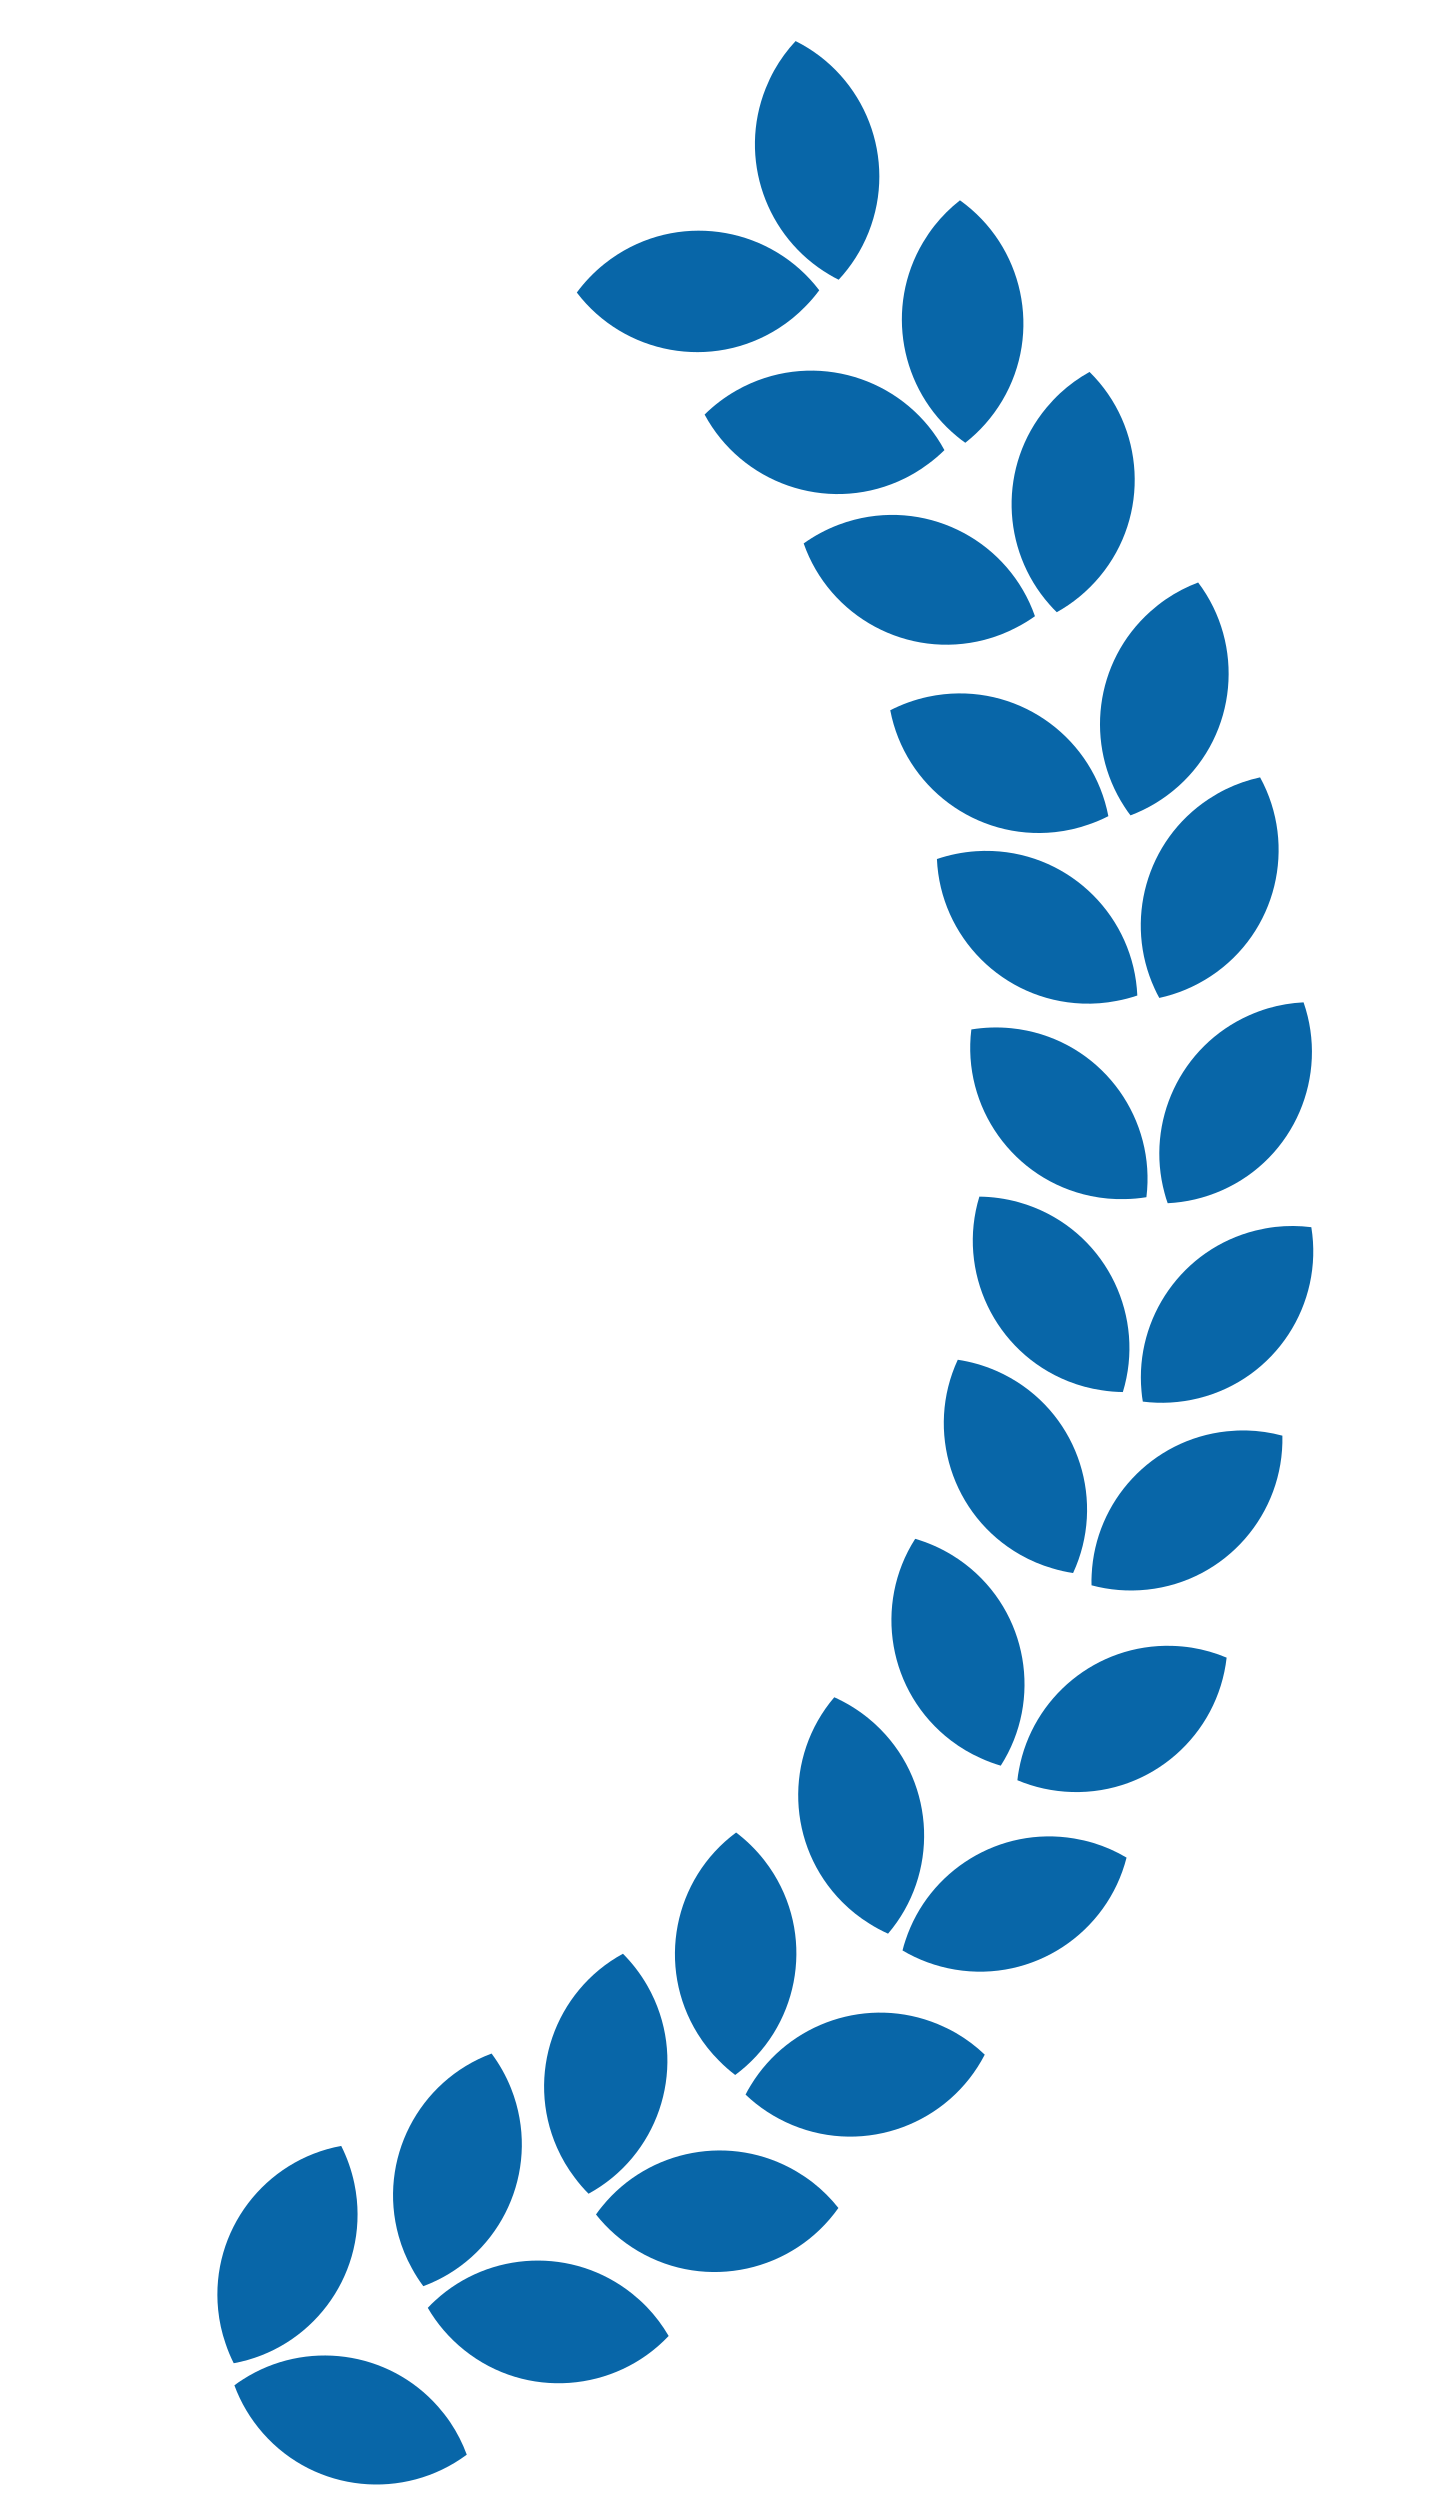
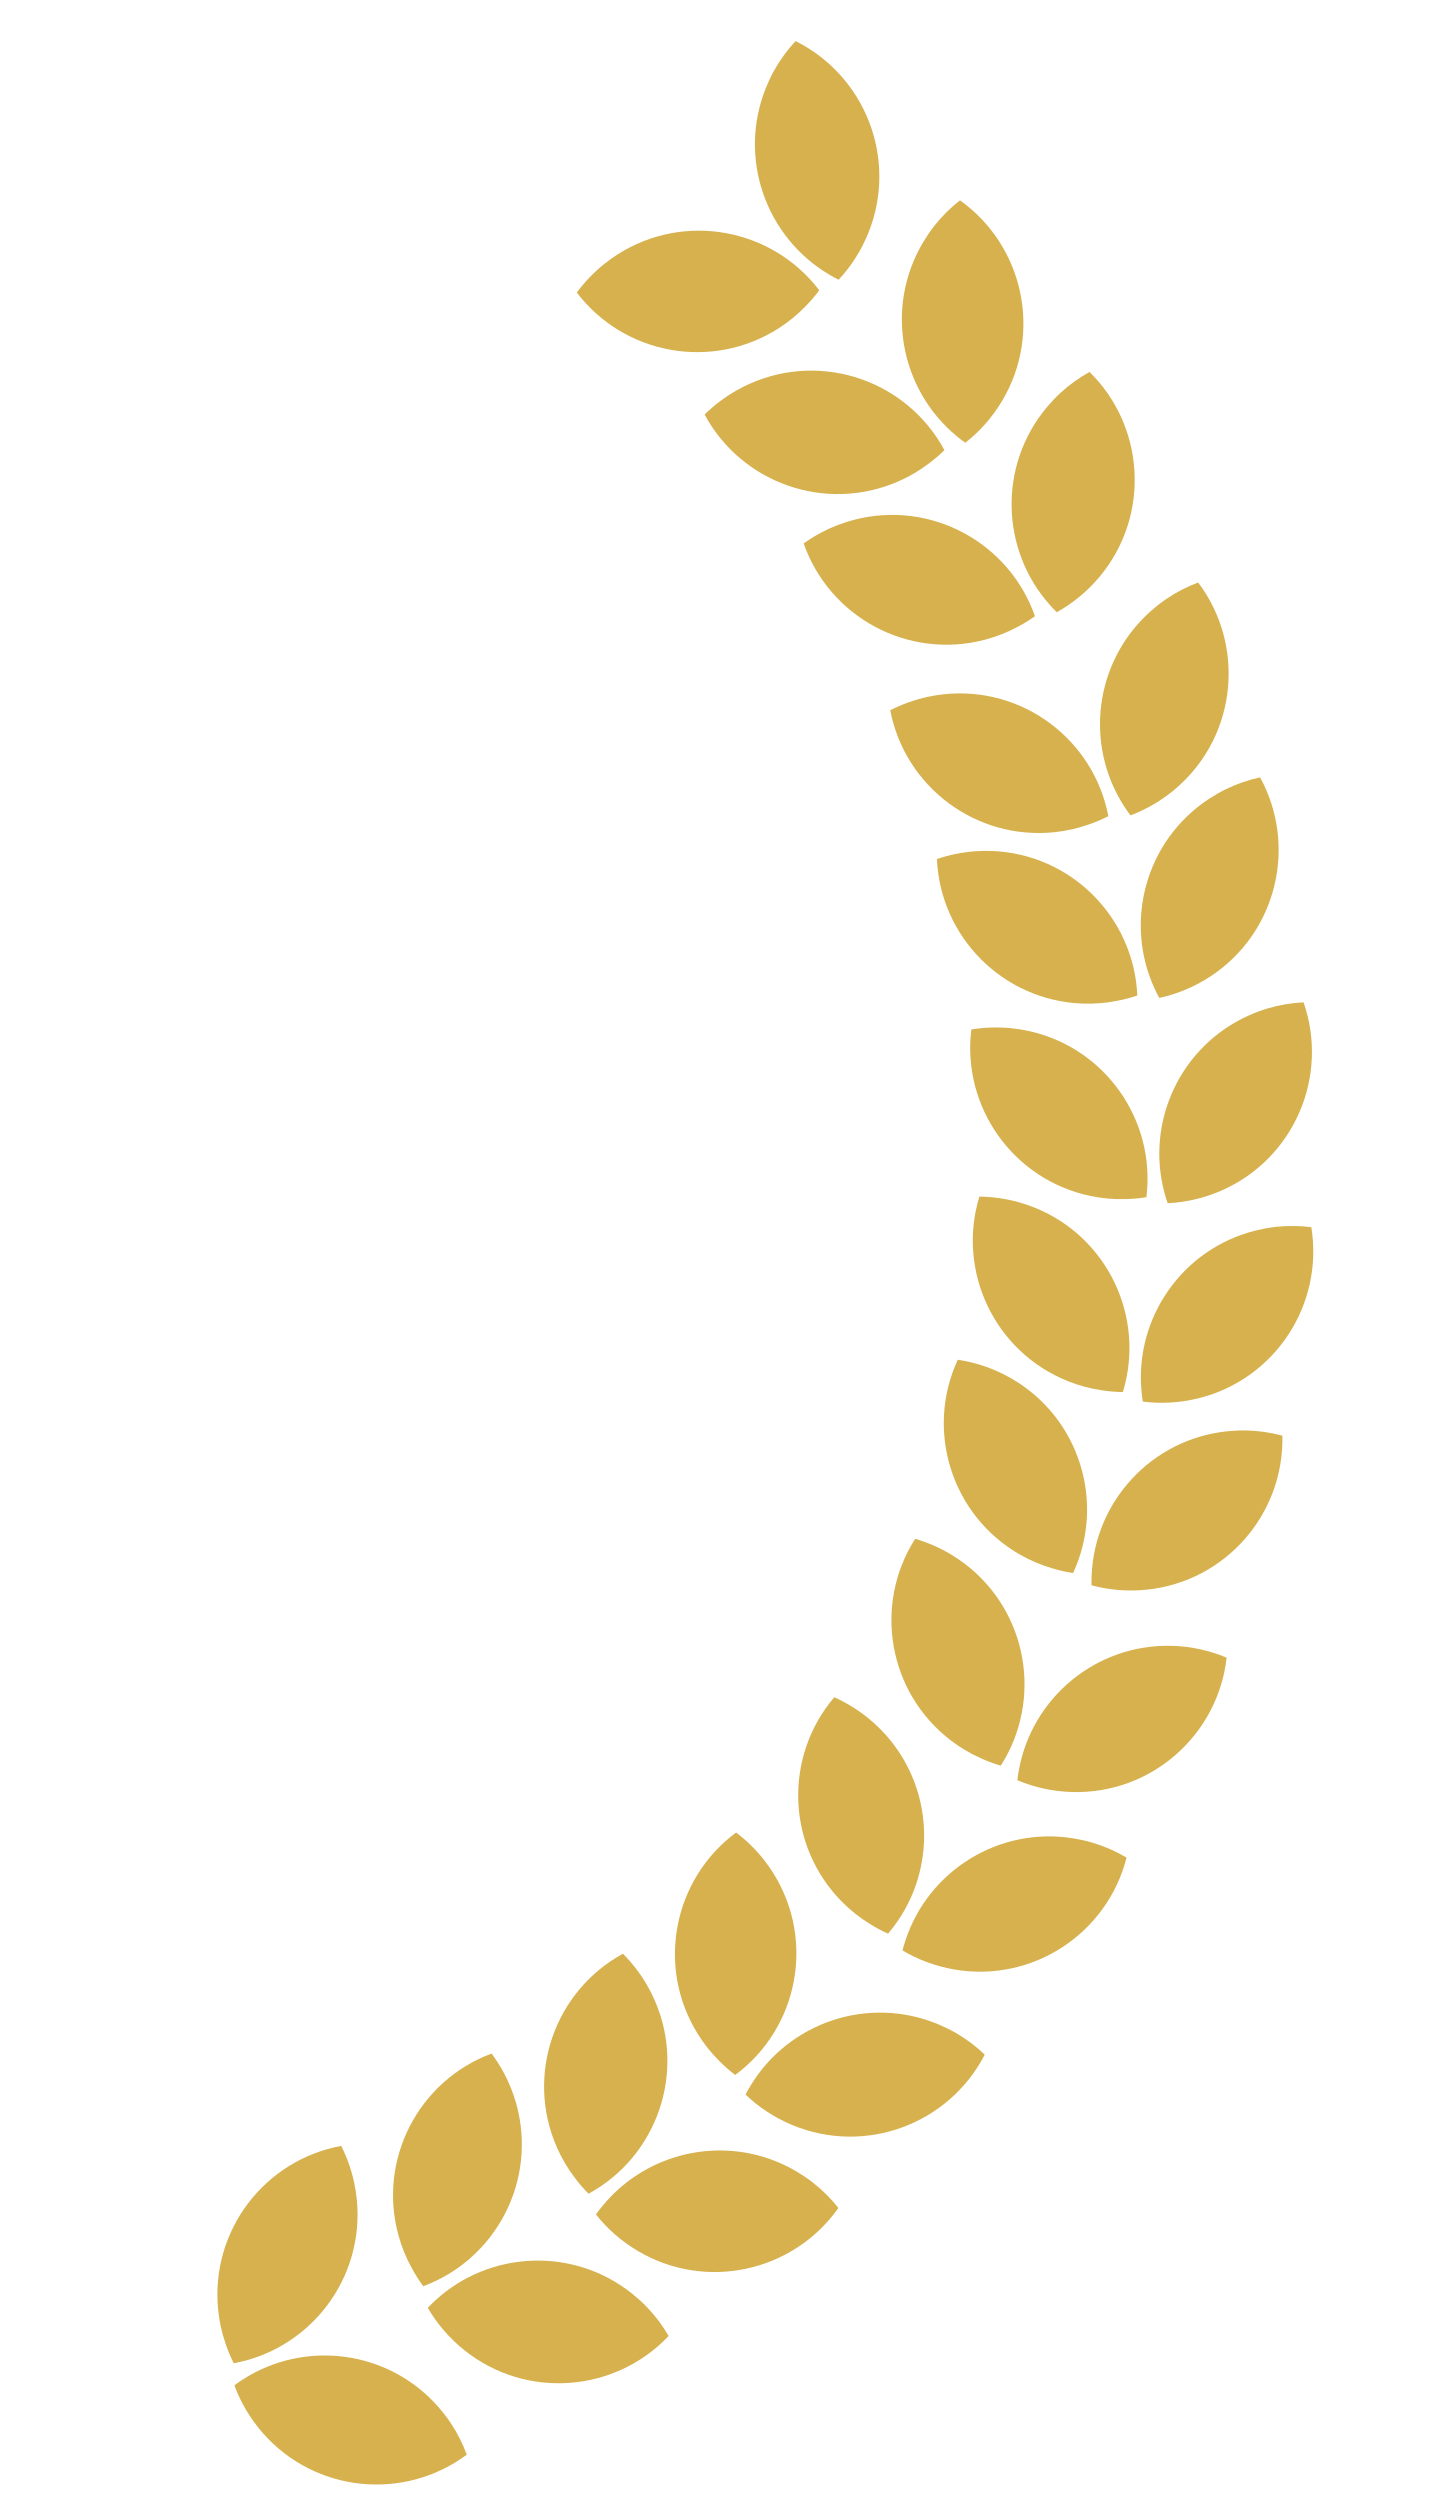
<svg xmlns="http://www.w3.org/2000/svg" width="300" height="518" viewBox="0 0 300 518" fill="none">
-   <path d="M45.196 478.568C45.437 480.993 45.954 483.33 46.721 485.541C47.188 486.972 47.77 488.351 48.427 489.662C64.309 486.744 75.56 472.081 73.931 455.726C73.817 454.584 73.647 453.487 73.416 452.397C72.838 449.641 71.911 447.041 70.7 444.632C54.818 447.55 43.566 462.213 45.196 478.568Z" fill="#0866A8" />
-   <path d="M48.565 494.238C49.871 497.792 51.845 501.158 54.494 504.173C65.359 516.511 83.749 518.241 96.715 508.609C95.854 506.266 94.72 504.031 93.295 501.906C92.535 500.788 91.7 499.717 90.787 498.674C80.425 486.914 63.189 484.785 50.383 492.984C49.754 493.37 49.149 493.795 48.565 494.238Z" fill="#0866A8" />
-   <path d="M82.606 463.331C83.263 465.678 84.176 467.89 85.314 469.935C86.021 471.264 86.833 472.522 87.707 473.699C102.845 468.078 111.391 451.69 106.957 435.864C106.647 434.758 106.29 433.708 105.875 432.674C104.829 430.059 103.466 427.659 101.856 425.496C86.718 431.117 78.172 447.504 82.606 463.331Z" fill="#0866A8" />
-   <path d="M88.636 478.186C90.537 481.46 93.063 484.434 96.194 486.946C109.028 497.218 127.441 495.742 138.546 484.013C137.292 481.854 135.789 479.849 134.017 478.002C133.076 477.032 132.068 476.122 130.988 475.253C118.749 465.462 101.405 466.346 90.21 476.636C89.656 477.126 89.134 477.649 88.636 478.186Z" fill="#0866A8" />
-   <path d="M115.418 445.006C116.404 447.235 117.623 449.295 119.041 451.156C119.93 452.371 120.913 453.5 121.947 454.54C136.128 446.817 142.249 429.378 135.603 414.346C135.139 413.296 134.635 412.307 134.076 411.343C132.668 408.904 130.977 406.723 129.075 404.811C114.894 412.534 108.773 429.974 115.418 445.006Z" fill="#0866A8" />
-   <path d="M123.487 458.844C125.836 461.814 128.76 464.397 132.217 466.436C146.386 474.773 164.399 470.685 173.718 457.492C172.169 455.534 170.395 453.764 168.378 452.189C167.308 451.363 166.181 450.606 164.988 449.9C151.477 441.955 134.436 445.304 124.824 457.086C124.346 457.649 123.903 458.241 123.487 458.844Z" fill="#0866A8" />
-   <path d="M144.551 421.392C145.835 423.464 147.327 425.335 148.988 426.983C150.037 428.063 151.166 429.046 152.333 429.934C165.312 420.326 168.965 402.208 160.306 388.238C159.701 387.262 159.065 386.353 158.379 385.475C156.647 383.254 154.671 381.327 152.523 379.697C139.545 389.305 135.892 407.422 144.551 421.392Z" fill="#0866A8" />
-   <path d="M154.478 434C157.214 436.617 160.468 438.771 164.173 440.313C179.358 446.613 196.634 440.076 204.04 425.722C202.236 423.996 200.235 422.488 198.02 421.207C196.845 420.537 195.624 419.943 194.345 419.408C179.866 413.406 163.452 419.078 155.559 432.074C155.164 432.698 154.807 433.346 154.478 434Z" fill="#0866A8" />
-   <path d="M174.495 394.092C176.213 395.82 178.089 397.307 180.079 398.538C181.344 399.354 182.666 400.056 184.003 400.658C194.482 388.372 193.956 369.897 182.371 358.239C181.561 357.424 180.737 356.682 179.871 355.981C177.683 354.208 175.323 352.776 172.863 351.672C162.384 363.959 162.91 382.433 174.495 394.092Z" fill="#0866A8" />
-   <path d="M187.003 404.136C190.259 406.068 193.915 407.434 197.872 408.101C214.086 410.815 229.444 400.551 233.423 384.897C231.277 383.623 228.987 382.605 226.54 381.856C225.245 381.468 223.921 381.164 222.555 380.932C207.095 378.348 192.382 387.574 187.622 402.016C187.378 402.713 187.177 403.424 187.003 404.136Z" fill="#0866A8" />
-   <path d="M197.04 360.639C198.978 362.117 201.039 363.334 203.178 364.282C204.543 364.917 205.949 365.432 207.356 365.846C216.057 352.243 213.012 334.013 199.943 324.047C199.03 323.351 198.112 322.727 197.157 322.152C194.748 320.694 192.215 319.599 189.626 318.841C180.925 332.444 183.97 350.673 197.04 360.639Z" fill="#0866A8" />
-   <path d="M210.803 368.864C214.292 370.334 218.1 371.187 222.111 371.307C238.544 371.781 252.355 359.515 254.159 343.464C251.858 342.495 249.451 341.799 246.924 341.392C245.588 341.184 244.236 341.064 242.851 341.021C227.183 340.574 213.868 351.723 211.126 366.679C210.979 367.404 210.877 368.136 210.803 368.864Z" fill="#0866A8" />
-   <path d="M211.422 322.161C213.541 323.364 215.747 324.293 217.995 324.944C219.433 325.389 220.895 325.711 222.345 325.931C229.136 311.281 223.666 293.627 209.374 285.51C208.376 284.943 207.382 284.449 206.359 284.007C203.776 282.887 201.118 282.143 198.451 281.74C191.66 296.39 197.13 314.044 211.422 322.161Z" fill="#0866A8" />
-   <path d="M226.166 328.474C229.822 329.461 233.71 329.793 237.701 329.373C254.048 327.63 266.083 313.618 265.71 297.47C263.3 296.819 260.82 296.454 258.262 296.39C256.91 296.364 255.554 296.427 254.175 296.571C238.59 298.236 226.897 311.076 226.193 326.265C226.145 327.003 226.142 327.742 226.166 328.474Z" fill="#0866A8" />
-   <path d="M221.319 286.197C223.584 287.099 225.896 287.715 228.212 288.052C229.698 288.296 231.19 288.414 232.656 288.433C237.373 272.99 229.532 256.253 214.262 250.175C213.195 249.75 212.143 249.397 211.069 249.1C208.356 248.345 205.621 247.972 202.925 247.939C198.208 263.382 206.049 280.119 221.319 286.197Z" fill="#0866A8" />
-   <path d="M236.792 290.412C240.548 290.888 244.445 290.684 248.341 289.72C264.294 285.75 274.292 270.219 271.707 254.275C269.231 253.961 266.724 253.94 264.182 254.227C262.839 254.387 261.504 254.636 260.158 254.967C244.949 258.755 235.129 273.079 236.515 288.221C236.569 288.958 236.667 289.69 236.792 290.412Z" fill="#0866A8" />
-   <path d="M225.983 247.814C228.369 248.311 230.754 248.519 233.093 248.451C234.598 248.435 236.088 248.294 237.536 248.06C239.517 232.034 228.905 216.902 212.814 213.55C211.69 213.316 210.593 213.15 209.484 213.042C206.682 212.767 203.924 212.871 201.262 213.304C199.281 229.33 209.893 244.462 225.983 247.814Z" fill="#0866A8" />
-   <path d="M241.944 249.307C245.726 249.128 249.529 248.254 253.2 246.632C268.229 239.969 275.397 222.945 270.099 207.686C267.605 207.805 265.133 208.216 262.678 208.938C261.383 209.328 260.111 209.803 258.843 210.362C244.516 216.718 237.314 232.521 241.293 247.197C241.473 247.913 241.697 248.618 241.944 249.307Z" fill="#0866A8" />
-   <path d="M224.218 207.939C226.653 208.035 229.039 207.846 231.335 207.392C232.817 207.127 234.263 206.741 235.652 206.271C234.955 190.138 221.987 176.97 205.564 176.325C204.417 176.28 203.307 176.297 202.196 176.375C199.386 176.566 196.683 177.126 194.13 177.993C194.826 194.126 207.795 207.294 224.218 207.939Z" fill="#0866A8" />
-   <path d="M240.207 206.771C243.907 205.968 247.514 204.478 250.866 202.271C264.586 193.214 268.839 175.239 261.091 161.067C258.651 161.596 256.281 162.411 253.98 163.529C252.767 164.127 251.591 164.806 250.432 165.567C237.354 174.205 232.865 190.981 239.216 204.797C239.512 205.474 239.849 206.132 240.207 206.771Z" fill="#0866A8" />
-   <path d="M218.581 172.421C221.004 172.161 223.337 171.628 225.543 170.845C226.97 170.368 228.345 169.776 229.651 169.109C226.617 153.248 211.873 142.104 195.53 143.853C194.389 143.975 193.293 144.154 192.205 144.392C189.453 144.99 186.86 145.936 184.46 147.165C187.494 163.025 202.238 174.17 218.581 172.421Z" fill="#0866A8" />
-   <path d="M234.237 168.945C237.781 167.613 241.132 165.615 244.128 162.944C256.386 151.989 257.982 133.587 248.256 120.691C245.919 121.57 243.693 122.72 241.578 124.161C240.465 124.929 239.401 125.772 238.365 126.693C226.68 137.14 224.678 154.39 232.969 167.136C233.361 167.763 233.79 168.365 234.237 168.945Z" fill="#0866A8" />
-   <path d="M203.978 132.577C206.337 131.965 208.567 131.096 210.633 129.998C211.976 129.316 213.249 128.529 214.443 127.678C209.116 112.434 192.897 103.572 176.987 107.699C175.876 107.987 174.819 108.324 173.777 108.719C171.143 109.715 168.716 111.031 166.522 112.599C171.849 127.842 188.068 136.704 203.978 132.577Z" fill="#0866A8" />
-   <path d="M218.96 126.851C222.271 125.013 225.293 122.545 227.865 119.464C238.384 106.83 237.264 88.393 225.752 77.063C223.569 78.274 221.535 79.738 219.655 81.474C218.667 82.397 217.737 83.387 216.848 84.45C206.822 96.497 207.37 113.855 217.441 125.247C217.92 125.81 218.433 126.342 218.96 126.851Z" fill="#0866A8" />
-   <path d="M186.119 99.75C188.353 98.776 190.418 97.567 192.287 96.158C193.506 95.275 194.64 94.297 195.685 93.269C188.032 79.05 170.624 72.843 155.559 79.415C154.506 79.874 153.515 80.373 152.548 80.927C150.103 82.323 147.913 84.004 145.992 85.896C153.645 100.115 171.054 106.322 186.119 99.75Z" fill="#0866A8" />
-   <path d="M200.009 91.743C202.99 89.409 205.587 86.497 207.644 83.051C216.05 68.923 212.051 50.89 198.904 41.506C196.939 43.045 195.16 44.811 193.575 46.82C192.744 47.886 191.981 49.01 191.269 50.199C183.258 63.67 186.523 80.727 198.257 90.398C198.818 90.878 199.408 91.324 200.009 91.743Z" fill="#0866A8" />
-   <path d="M161.31 68.04C163.364 66.73 165.216 65.213 166.842 63.53C167.909 62.468 168.876 61.325 169.749 60.147C159.972 47.295 141.808 43.879 127.952 52.72C126.984 53.338 126.083 53.985 125.214 54.683C123.017 56.444 121.116 58.445 119.514 60.614C129.291 73.466 147.454 76.881 161.31 68.04Z" fill="#0866A8" />
-   <path d="M173.77 57.96C176.351 55.19 178.463 51.908 179.956 48.183C186.057 32.917 179.294 15.728 164.845 8.51C163.143 10.337 161.661 12.358 160.409 14.589C159.754 15.773 159.176 17.001 158.659 18.287C152.846 32.843 158.732 49.182 171.83 56.904C172.46 57.291 173.112 57.639 173.77 57.96Z" fill="#0866A8" />
+   <path d="M45.196 478.568C45.437 480.993 45.954 483.33 46.721 485.541C47.188 486.972 47.77 488.351 48.427 489.662C64.309 486.744 75.56 472.081 73.931 455.726C73.817 454.584 73.647 453.487 73.416 452.397C72.838 449.641 71.911 447.041 70.7 444.632C54.818 447.55 43.566 462.213 45.196 478.568Z" fill="#D6B14D" />
+   <path d="M48.565 494.238C49.871 497.792 51.845 501.158 54.494 504.173C65.359 516.511 83.749 518.241 96.715 508.609C95.854 506.266 94.72 504.031 93.295 501.906C92.535 500.788 91.7 499.717 90.787 498.674C80.425 486.914 63.189 484.785 50.383 492.984C49.754 493.37 49.149 493.795 48.565 494.238Z" fill="#D6B14D" />
+   <path d="M82.606 463.331C83.263 465.678 84.176 467.89 85.314 469.935C86.021 471.264 86.833 472.522 87.707 473.699C102.845 468.078 111.391 451.69 106.957 435.864C106.647 434.758 106.29 433.708 105.875 432.674C104.829 430.059 103.466 427.659 101.856 425.496C86.718 431.117 78.172 447.504 82.606 463.331Z" fill="#D6B14D" />
+   <path d="M88.636 478.186C90.537 481.46 93.063 484.434 96.194 486.946C109.028 497.218 127.441 495.742 138.546 484.013C137.292 481.854 135.789 479.849 134.017 478.002C133.076 477.032 132.068 476.122 130.988 475.253C118.749 465.462 101.405 466.346 90.21 476.636C89.656 477.126 89.134 477.649 88.636 478.186Z" fill="#D6B14D" />
+   <path d="M115.418 445.006C116.404 447.235 117.623 449.295 119.041 451.156C119.93 452.371 120.913 453.5 121.947 454.54C136.128 446.817 142.249 429.378 135.603 414.346C135.139 413.296 134.635 412.307 134.076 411.343C132.668 408.904 130.977 406.723 129.075 404.811C114.894 412.534 108.773 429.974 115.418 445.006Z" fill="#D6B14D" />
+   <path d="M123.487 458.844C125.836 461.814 128.76 464.397 132.217 466.436C146.386 474.773 164.399 470.685 173.718 457.492C172.169 455.534 170.395 453.764 168.378 452.189C167.308 451.363 166.181 450.606 164.988 449.9C151.477 441.955 134.436 445.304 124.824 457.086C124.346 457.649 123.903 458.241 123.487 458.844Z" fill="#D6B14D" />
+   <path d="M144.551 421.392C145.835 423.464 147.327 425.335 148.988 426.983C150.037 428.063 151.166 429.046 152.333 429.934C165.312 420.326 168.965 402.208 160.306 388.238C159.701 387.262 159.065 386.353 158.379 385.475C156.647 383.254 154.671 381.327 152.523 379.697C139.545 389.305 135.892 407.422 144.551 421.392Z" fill="#D6B14D" />
+   <path d="M154.478 434C157.214 436.617 160.468 438.771 164.173 440.313C179.358 446.613 196.634 440.076 204.04 425.722C202.236 423.996 200.235 422.488 198.02 421.207C196.845 420.537 195.624 419.943 194.345 419.408C179.866 413.406 163.452 419.078 155.559 432.074C155.164 432.698 154.807 433.346 154.478 434Z" fill="#D6B14D" />
+   <path d="M174.495 394.092C176.213 395.82 178.089 397.307 180.079 398.538C181.344 399.354 182.666 400.056 184.003 400.658C194.482 388.372 193.956 369.897 182.371 358.239C181.561 357.424 180.737 356.682 179.871 355.981C177.683 354.208 175.323 352.776 172.863 351.672C162.384 363.959 162.91 382.433 174.495 394.092Z" fill="#D6B14D" />
+   <path d="M187.003 404.136C190.259 406.068 193.915 407.434 197.872 408.101C214.086 410.815 229.444 400.551 233.423 384.897C231.277 383.623 228.987 382.605 226.54 381.856C225.245 381.468 223.921 381.164 222.555 380.932C207.095 378.348 192.382 387.574 187.622 402.016C187.378 402.713 187.177 403.424 187.003 404.136Z" fill="#D6B14D" />
+   <path d="M197.04 360.639C198.978 362.117 201.039 363.334 203.178 364.282C204.543 364.917 205.949 365.432 207.356 365.846C216.057 352.243 213.012 334.013 199.943 324.047C199.03 323.351 198.112 322.727 197.157 322.152C194.748 320.694 192.215 319.599 189.626 318.841C180.925 332.444 183.97 350.673 197.04 360.639Z" fill="#D6B14D" />
+   <path d="M210.803 368.864C214.292 370.334 218.1 371.187 222.111 371.307C238.544 371.781 252.355 359.515 254.159 343.464C251.858 342.495 249.451 341.799 246.924 341.392C245.588 341.184 244.236 341.064 242.851 341.021C227.183 340.574 213.868 351.723 211.126 366.679C210.979 367.404 210.877 368.136 210.803 368.864Z" fill="#D6B14D" />
+   <path d="M211.422 322.161C213.541 323.364 215.747 324.293 217.995 324.944C219.433 325.389 220.895 325.711 222.345 325.931C229.136 311.281 223.666 293.627 209.374 285.51C208.376 284.943 207.382 284.449 206.359 284.007C203.776 282.887 201.118 282.143 198.451 281.74C191.66 296.39 197.13 314.044 211.422 322.161Z" fill="#D6B14D" />
+   <path d="M226.166 328.474C229.822 329.461 233.71 329.793 237.701 329.373C254.048 327.63 266.083 313.618 265.71 297.47C263.3 296.819 260.82 296.454 258.262 296.39C256.91 296.364 255.554 296.427 254.175 296.571C238.59 298.236 226.897 311.076 226.193 326.265C226.145 327.003 226.142 327.742 226.166 328.474Z" fill="#D6B14D" />
+   <path d="M221.319 286.197C223.584 287.099 225.896 287.715 228.212 288.052C229.698 288.296 231.19 288.414 232.656 288.433C237.373 272.99 229.532 256.253 214.262 250.175C213.195 249.75 212.143 249.397 211.069 249.1C208.356 248.345 205.621 247.972 202.925 247.939C198.208 263.382 206.049 280.119 221.319 286.197Z" fill="#D6B14D" />
+   <path d="M236.792 290.412C240.548 290.888 244.445 290.684 248.341 289.72C264.294 285.75 274.292 270.219 271.707 254.275C269.231 253.961 266.724 253.94 264.182 254.227C262.839 254.387 261.504 254.636 260.158 254.967C244.949 258.755 235.129 273.079 236.515 288.221C236.569 288.958 236.667 289.69 236.792 290.412Z" fill="#D6B14D" />
+   <path d="M225.983 247.814C228.369 248.311 230.754 248.519 233.093 248.451C234.598 248.435 236.088 248.294 237.536 248.06C239.517 232.034 228.905 216.902 212.814 213.55C211.69 213.316 210.593 213.15 209.484 213.042C206.682 212.767 203.924 212.871 201.262 213.304C199.281 229.33 209.893 244.462 225.983 247.814Z" fill="#D6B14D" />
+   <path d="M241.944 249.307C245.726 249.128 249.529 248.254 253.2 246.632C268.229 239.969 275.397 222.945 270.099 207.686C267.605 207.805 265.133 208.216 262.678 208.938C261.383 209.328 260.111 209.803 258.843 210.362C244.516 216.718 237.314 232.521 241.293 247.197C241.473 247.913 241.697 248.618 241.944 249.307Z" fill="#D6B14D" />
+   <path d="M224.218 207.939C226.653 208.035 229.039 207.846 231.335 207.392C232.817 207.127 234.263 206.741 235.652 206.271C234.955 190.138 221.987 176.97 205.564 176.325C204.417 176.28 203.307 176.297 202.196 176.375C199.386 176.566 196.683 177.126 194.13 177.993C194.826 194.126 207.795 207.294 224.218 207.939Z" fill="#D6B14D" />
+   <path d="M240.207 206.771C243.907 205.968 247.514 204.478 250.866 202.271C264.586 193.214 268.839 175.239 261.091 161.067C258.651 161.596 256.281 162.411 253.98 163.529C252.767 164.127 251.591 164.806 250.432 165.567C237.354 174.205 232.865 190.981 239.216 204.797C239.512 205.474 239.849 206.132 240.207 206.771Z" fill="#D6B14D" />
+   <path d="M218.581 172.421C221.004 172.161 223.337 171.628 225.543 170.845C226.97 170.368 228.345 169.776 229.651 169.109C226.617 153.248 211.873 142.104 195.53 143.853C194.389 143.975 193.293 144.154 192.205 144.392C189.453 144.99 186.86 145.936 184.46 147.165C187.494 163.025 202.238 174.17 218.581 172.421Z" fill="#D6B14D" />
+   <path d="M234.237 168.945C237.781 167.613 241.132 165.615 244.128 162.944C256.386 151.989 257.982 133.587 248.256 120.691C245.919 121.57 243.693 122.72 241.578 124.161C240.465 124.929 239.401 125.772 238.365 126.693C226.68 137.14 224.678 154.39 232.969 167.136C233.361 167.763 233.79 168.365 234.237 168.945Z" fill="#D6B14D" />
+   <path d="M203.978 132.577C206.337 131.965 208.567 131.096 210.633 129.998C211.976 129.316 213.249 128.529 214.443 127.678C209.116 112.434 192.897 103.572 176.987 107.699C175.876 107.987 174.819 108.324 173.777 108.719C171.143 109.715 168.716 111.031 166.522 112.599C171.849 127.842 188.068 136.704 203.978 132.577Z" fill="#D6B14D" />
+   <path d="M218.96 126.851C222.271 125.013 225.293 122.545 227.865 119.464C238.384 106.83 237.264 88.393 225.752 77.063C223.569 78.274 221.535 79.738 219.655 81.474C218.667 82.397 217.737 83.387 216.848 84.45C206.822 96.497 207.37 113.855 217.441 125.247C217.92 125.81 218.433 126.342 218.96 126.851Z" fill="#D6B14D" />
+   <path d="M186.119 99.75C188.353 98.776 190.418 97.567 192.287 96.158C193.506 95.275 194.64 94.297 195.685 93.269C188.032 79.05 170.624 72.843 155.559 79.415C154.506 79.874 153.515 80.373 152.548 80.927C150.103 82.323 147.913 84.004 145.992 85.896C153.645 100.115 171.054 106.322 186.119 99.75Z" fill="#D6B14D" />
+   <path d="M200.009 91.743C202.99 89.409 205.587 86.497 207.644 83.051C216.05 68.923 212.051 50.89 198.904 41.506C196.939 43.045 195.16 44.811 193.575 46.82C192.744 47.886 191.981 49.01 191.269 50.199C183.258 63.67 186.523 80.727 198.257 90.398C198.818 90.878 199.408 91.324 200.009 91.743Z" fill="#D6B14D" />
+   <path d="M161.31 68.04C163.364 66.73 165.216 65.213 166.842 63.53C167.909 62.468 168.876 61.325 169.749 60.147C159.972 47.295 141.808 43.879 127.952 52.72C126.984 53.338 126.083 53.985 125.214 54.683C123.017 56.444 121.116 58.445 119.514 60.614C129.291 73.466 147.454 76.881 161.31 68.04Z" fill="#D6B14D" />
+   <path d="M173.77 57.96C176.351 55.19 178.463 51.908 179.956 48.183C186.057 32.917 179.294 15.728 164.845 8.51C163.143 10.337 161.661 12.358 160.409 14.589C159.754 15.773 159.176 17.001 158.659 18.287C152.846 32.843 158.732 49.182 171.83 56.904C172.46 57.291 173.112 57.639 173.77 57.96Z" fill="#D6B14D" />
</svg>
